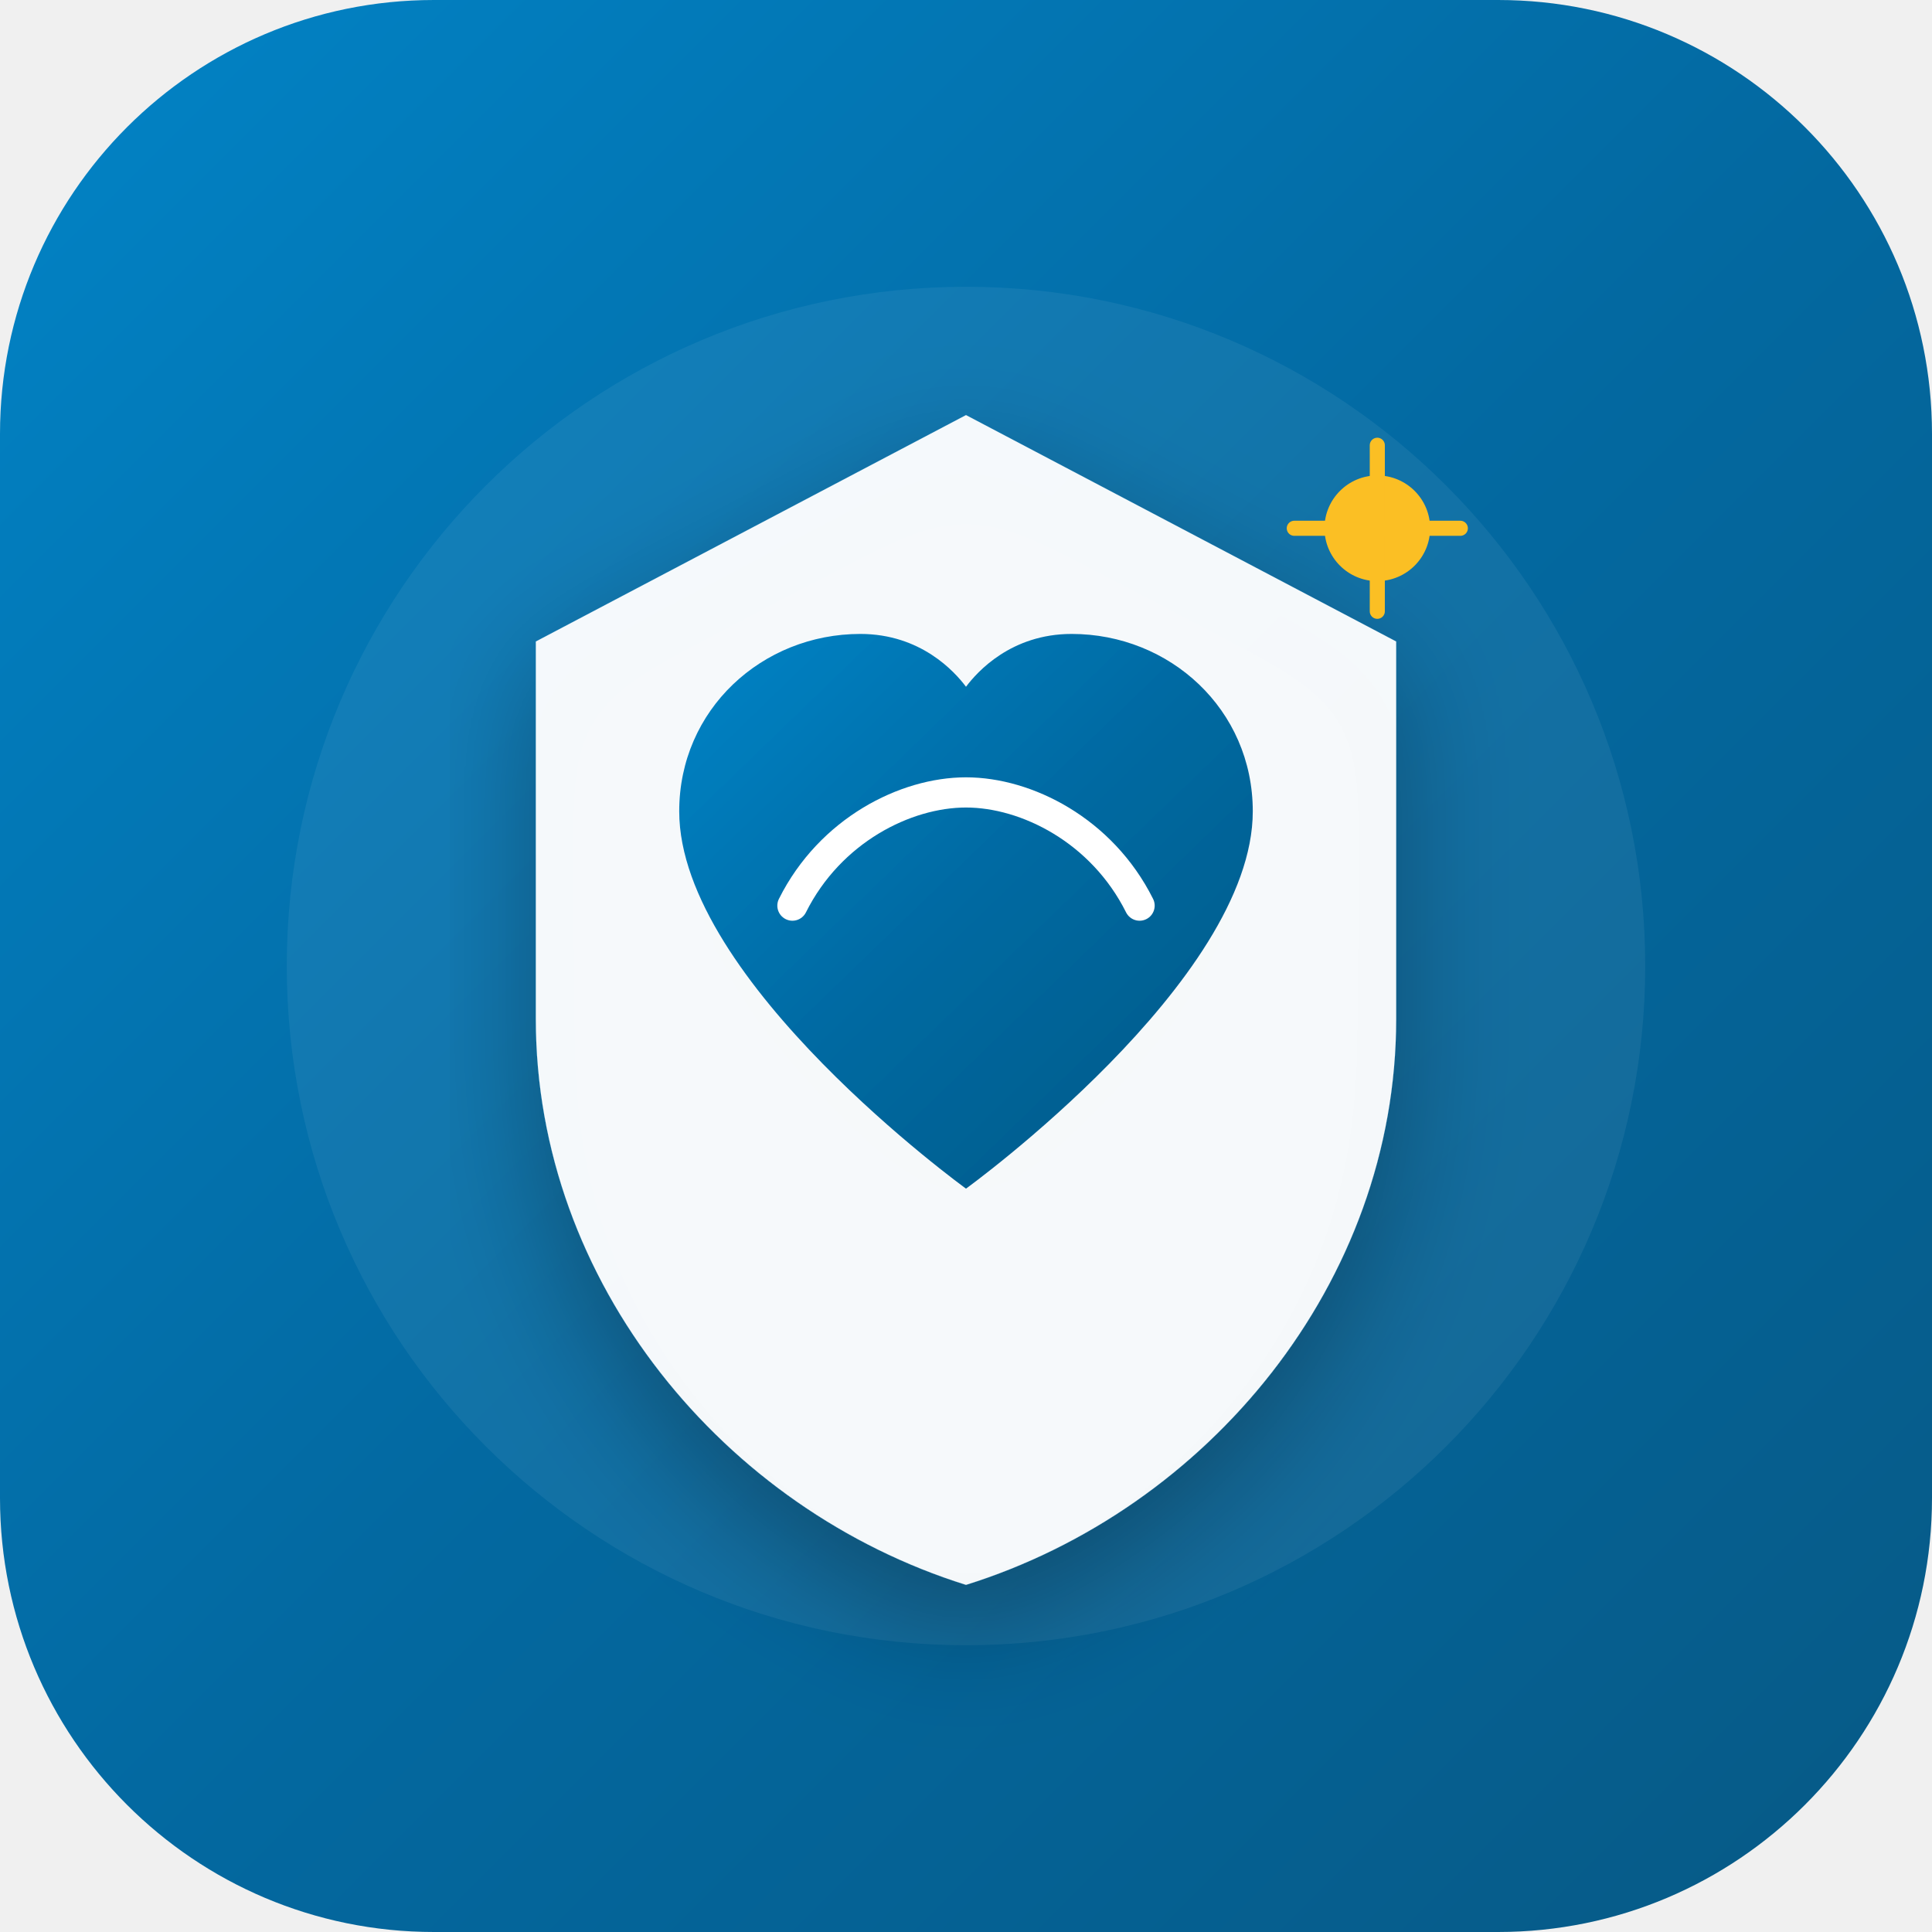
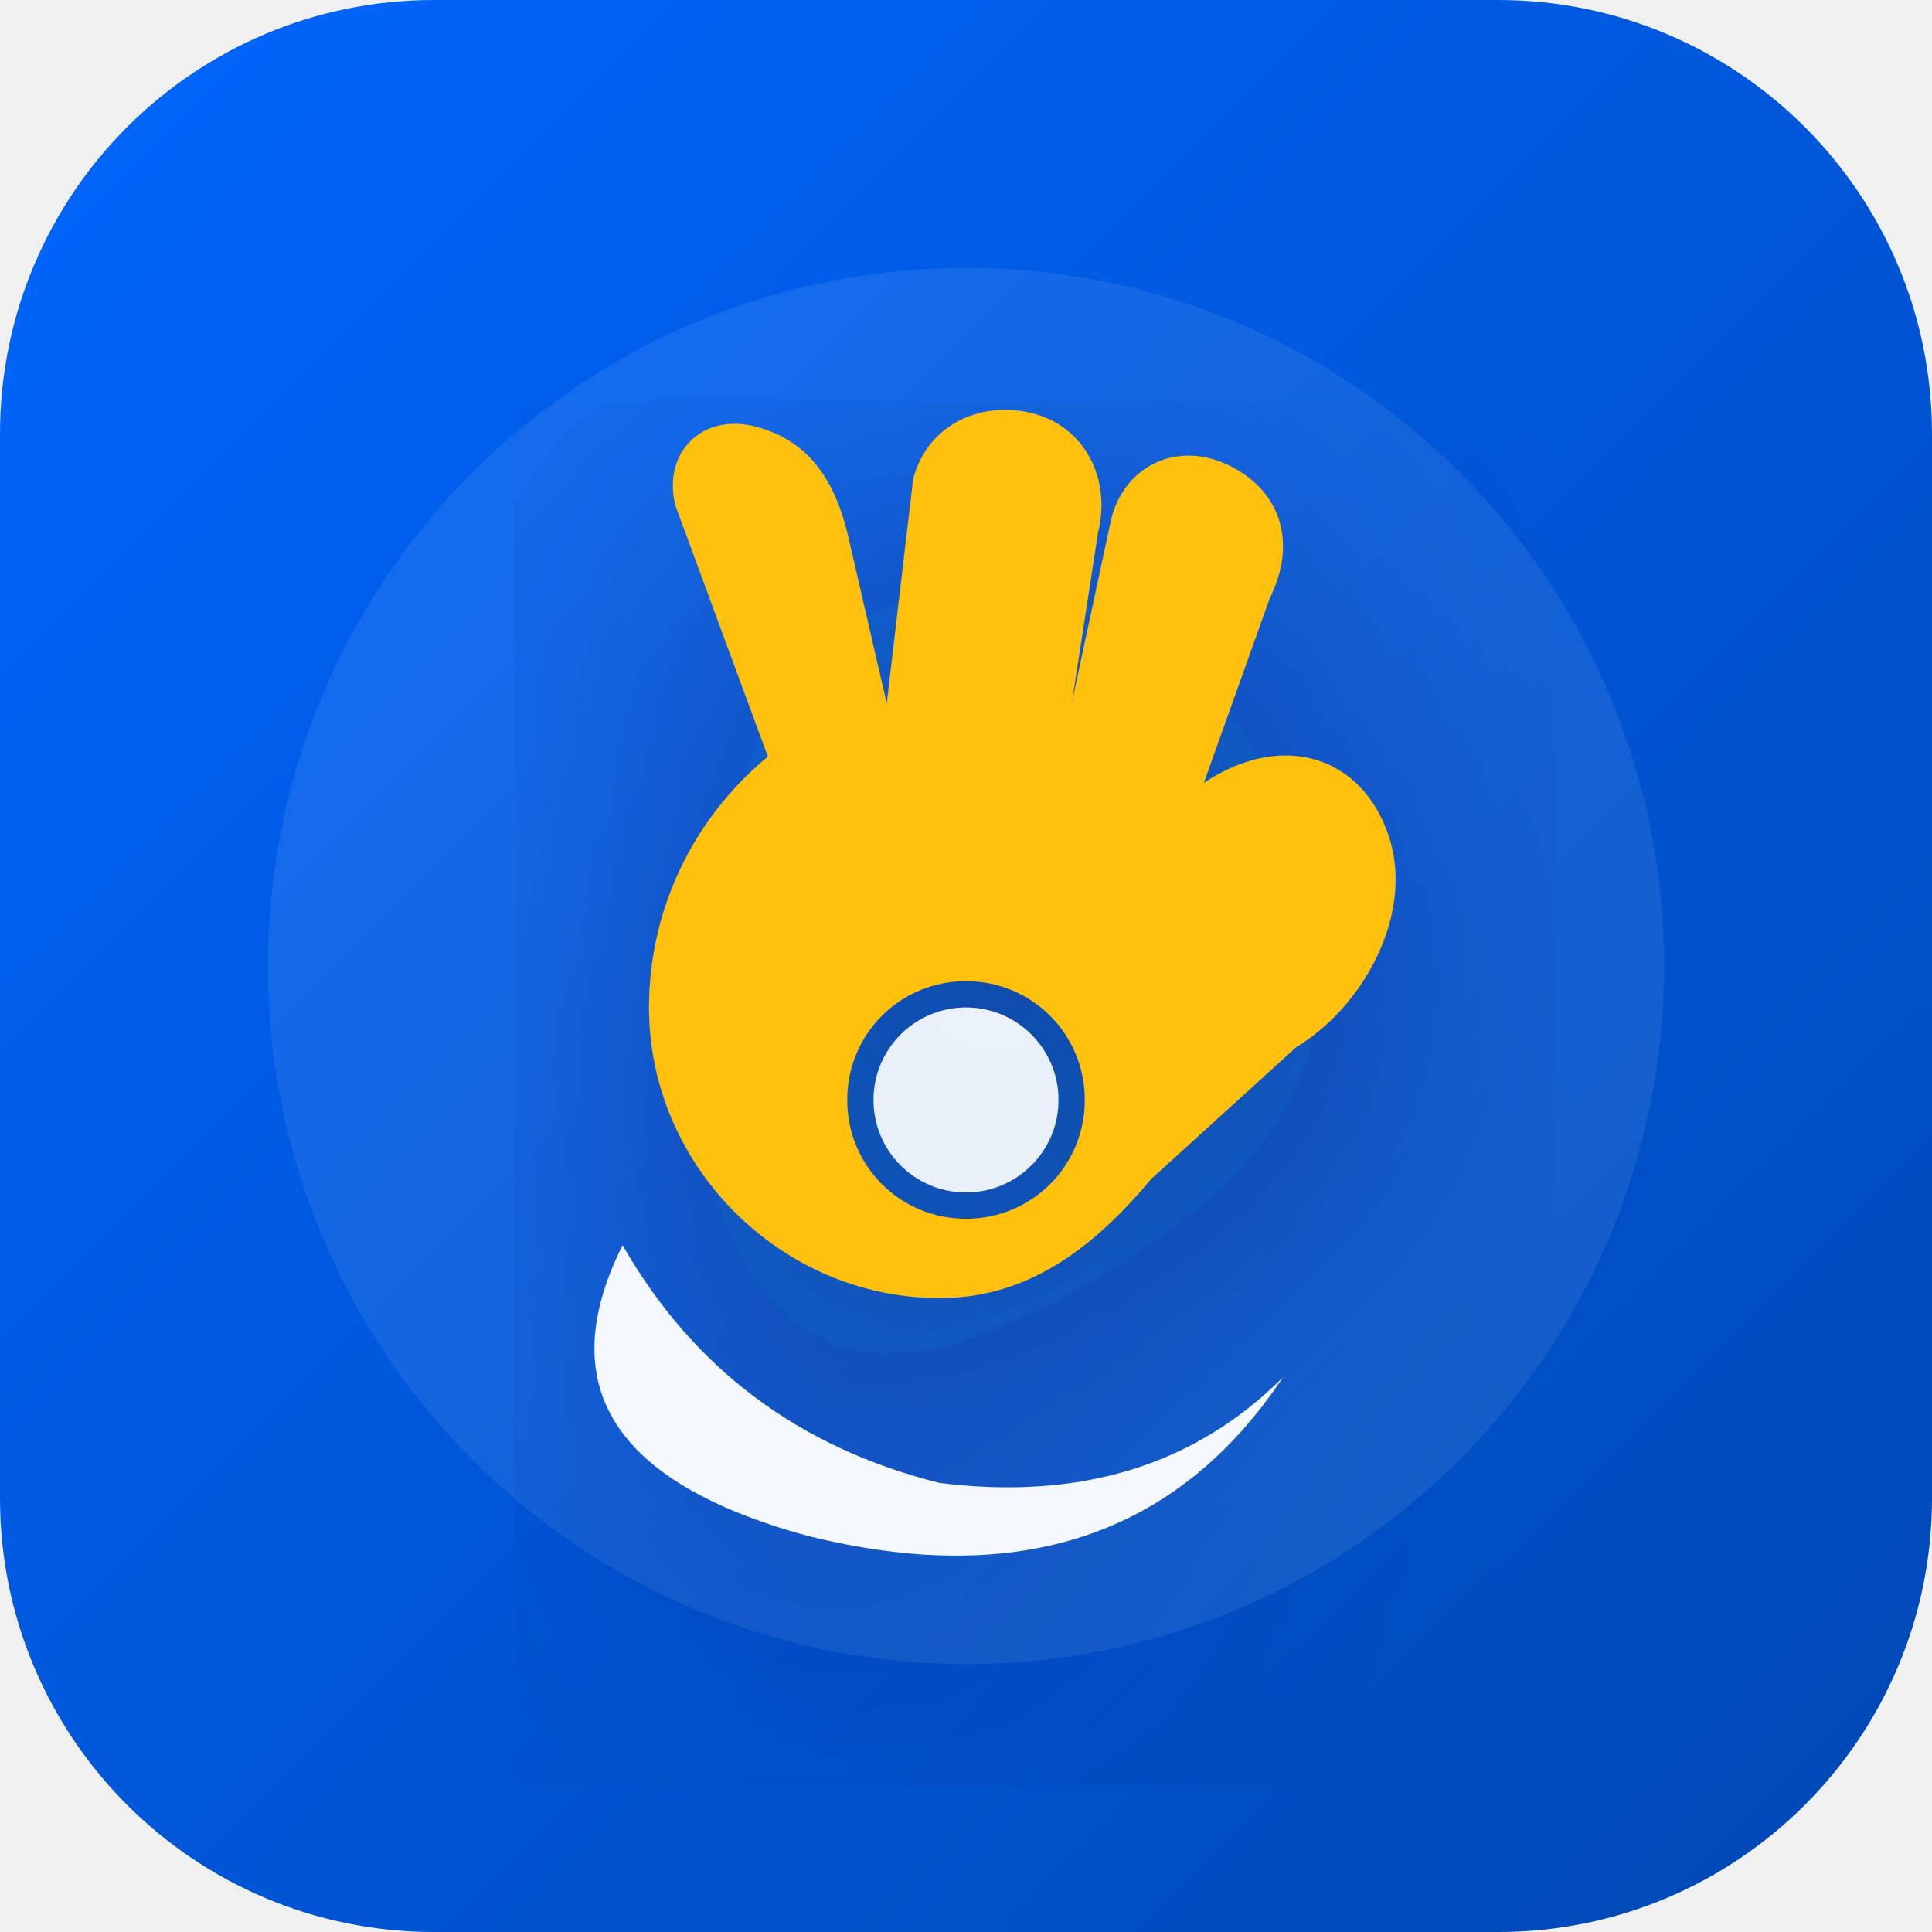
<svg xmlns="http://www.w3.org/2000/svg" viewBox="0 0 512 512" width="512" height="512">
  <defs>
    <linearGradient id="bgGradient" x1="0%" y1="0%" x2="100%" y2="100%">
-       <stop offset="0%" stop-color="#0284c7" />
-       <stop offset="50%" stop-color="#0369a1" />
-       <stop offset="100%" stop-color="#075985" />
+       <stop offset="0%" stop-color="#0066FF" />
+       <stop offset="100%" stop-color="#0047b3" />
    </linearGradient>
-     <linearGradient id="accentGradient" x1="0%" y1="0%" x2="100%" y2="100%">
-       <stop offset="0%" stop-color="#38bdf8" />
-       <stop offset="100%" stop-color="#0284c7" />
-     </linearGradient>
-     <filter id="shadow" x="-10%" y="-10%" width="130%" height="130%">
-       <feDropShadow dx="0" dy="12" stdDeviation="16" flood-opacity="0.3" />
+     <filter id="dropShadow" x="-10%" y="-10%" width="130%" height="130%">
+       <feDropShadow dx="0" dy="8" stdDeviation="12" flood-color="#001a4d" flood-opacity="0.35" />
    </filter>
  </defs>
  <rect width="512" height="512" rx="115" fill="url(#bgGradient)" />
-   <circle cx="256" cy="256" r="180" fill="#ffffff" opacity="0.06" />
-   <g filter="url(#shadow)">
-     <path d="M256 110 L370 170 V270 C370 340 320 400 256 420 C192 400 142 340 142 270 V170 Z" fill="#ffffff" opacity="0.95" />
-     <path d="M256 315 C256 315 180 260 180 215 C180 188 202 168 228 168 C244 168 253 178 256 182 C259 178 268 168 284 168 C310 168 332 188 332 215 C332 260 256 315 256 315 Z" fill="url(#bgGradient)" />
-     <path d="M210 240 C220 220 240 210 256 210 C272 210 292 220 302 240" stroke="#ffffff" stroke-width="8" stroke-linecap="round" fill="none" />
+   <circle cx="256" cy="256" r="185" fill="#ffffff" opacity="0.08" />
+   <g filter="url(#dropShadow)" transform="translate(116, 92) scale(3.5)">
+     <path d="M14 68 Q6 84 28 90 Q52 96 64 78 Q54 88 38 86 Q22 82 14 68Z" fill="#ffffff" opacity="0.95" />
+     <path fill-rule="evenodd" clip-rule="evenodd" d="M38 72            C26 72 16 62 16 50            C16 43 19 36 25 31            L18 12            C17 8 20 5 24 6            C28 7 30 10 31 14            L34 27            L36 10            C37 6 41 4 45 5            C49 6 51 10 50 14            L48 27            L51 13            C52 9 56 7 60 9            C64 11 65 15 63 19            L58 33            C64 29 70 31 72 37            C74 43 70 50 65 53            L54 63            C49 69 44 72 38 72            Z            M40 48            C35 48 31 52 31 57            C31 62 35 66 40 66            C45 66 49 62 49 57            C49 52 45 48 40 48            Z" fill="#FFC107" />
+     <circle cx="40" cy="57" r="7" fill="#ffffff" opacity="0.9" />
  </g>
-   <circle cx="365" cy="140" r="14" fill="#fbbf24" />
-   <path d="M365 118 V162 M343 140 H387" stroke="#fbbf24" stroke-width="4" stroke-linecap="round" />
</svg>
